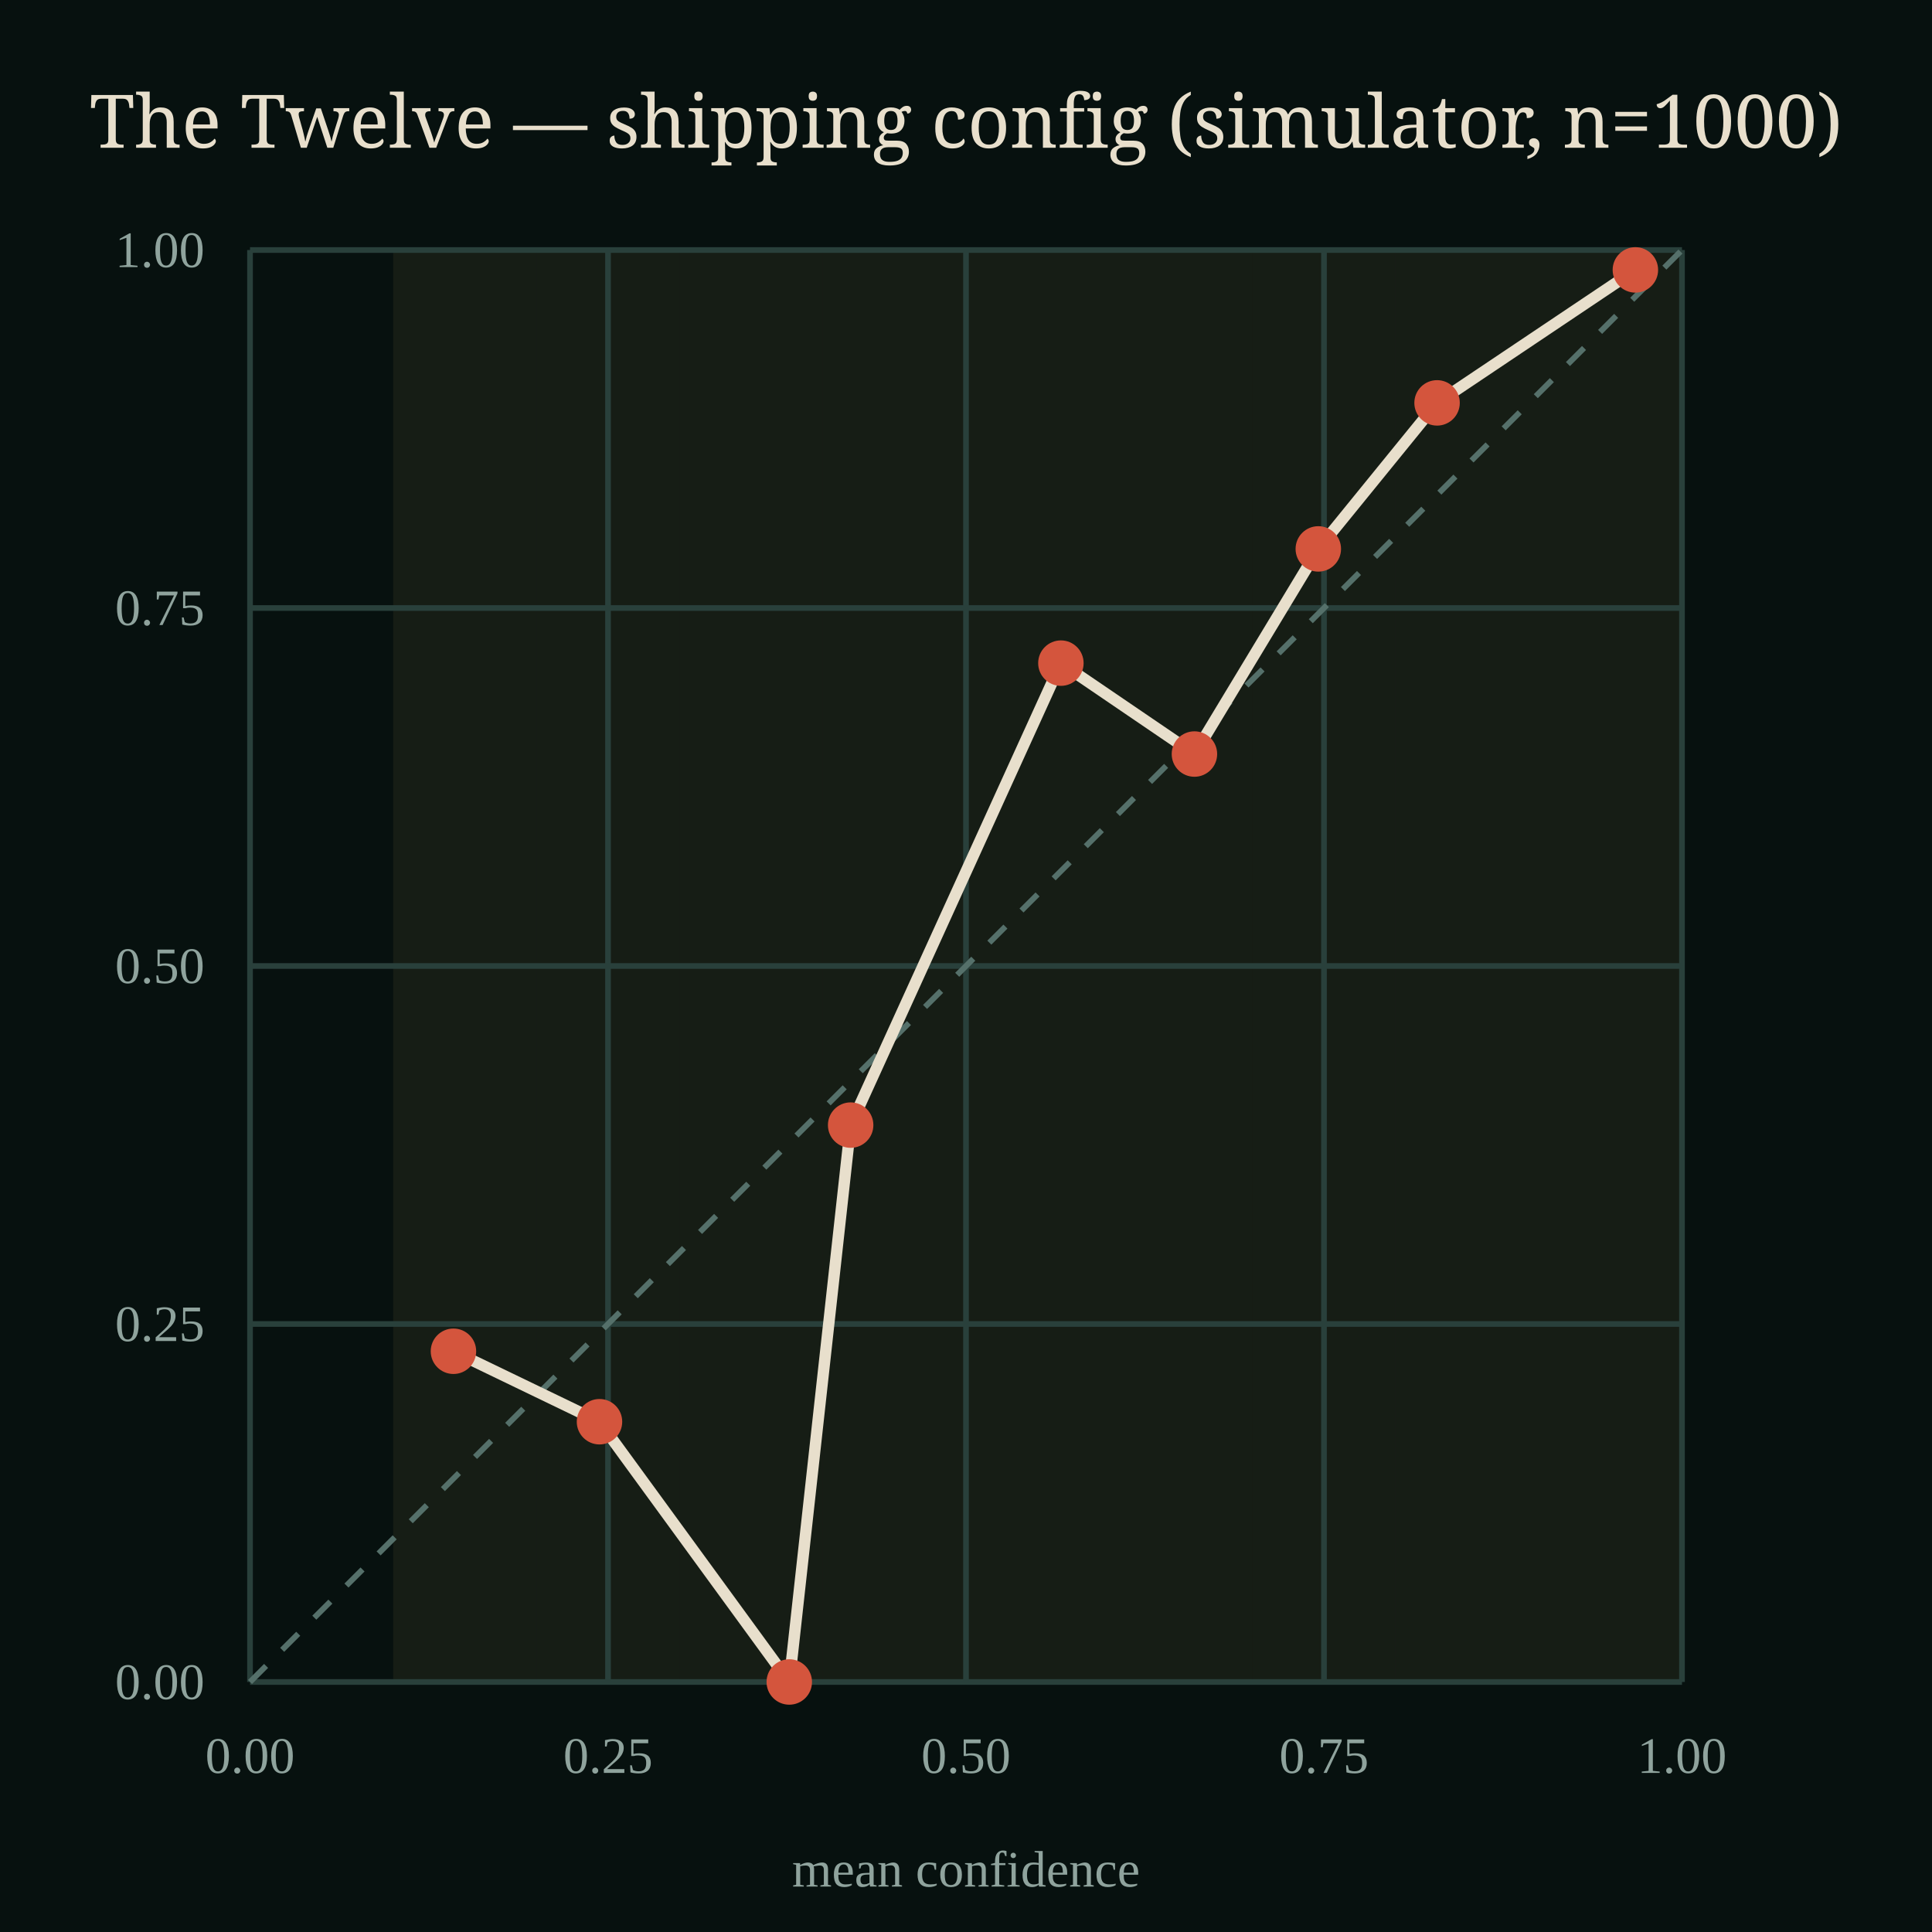
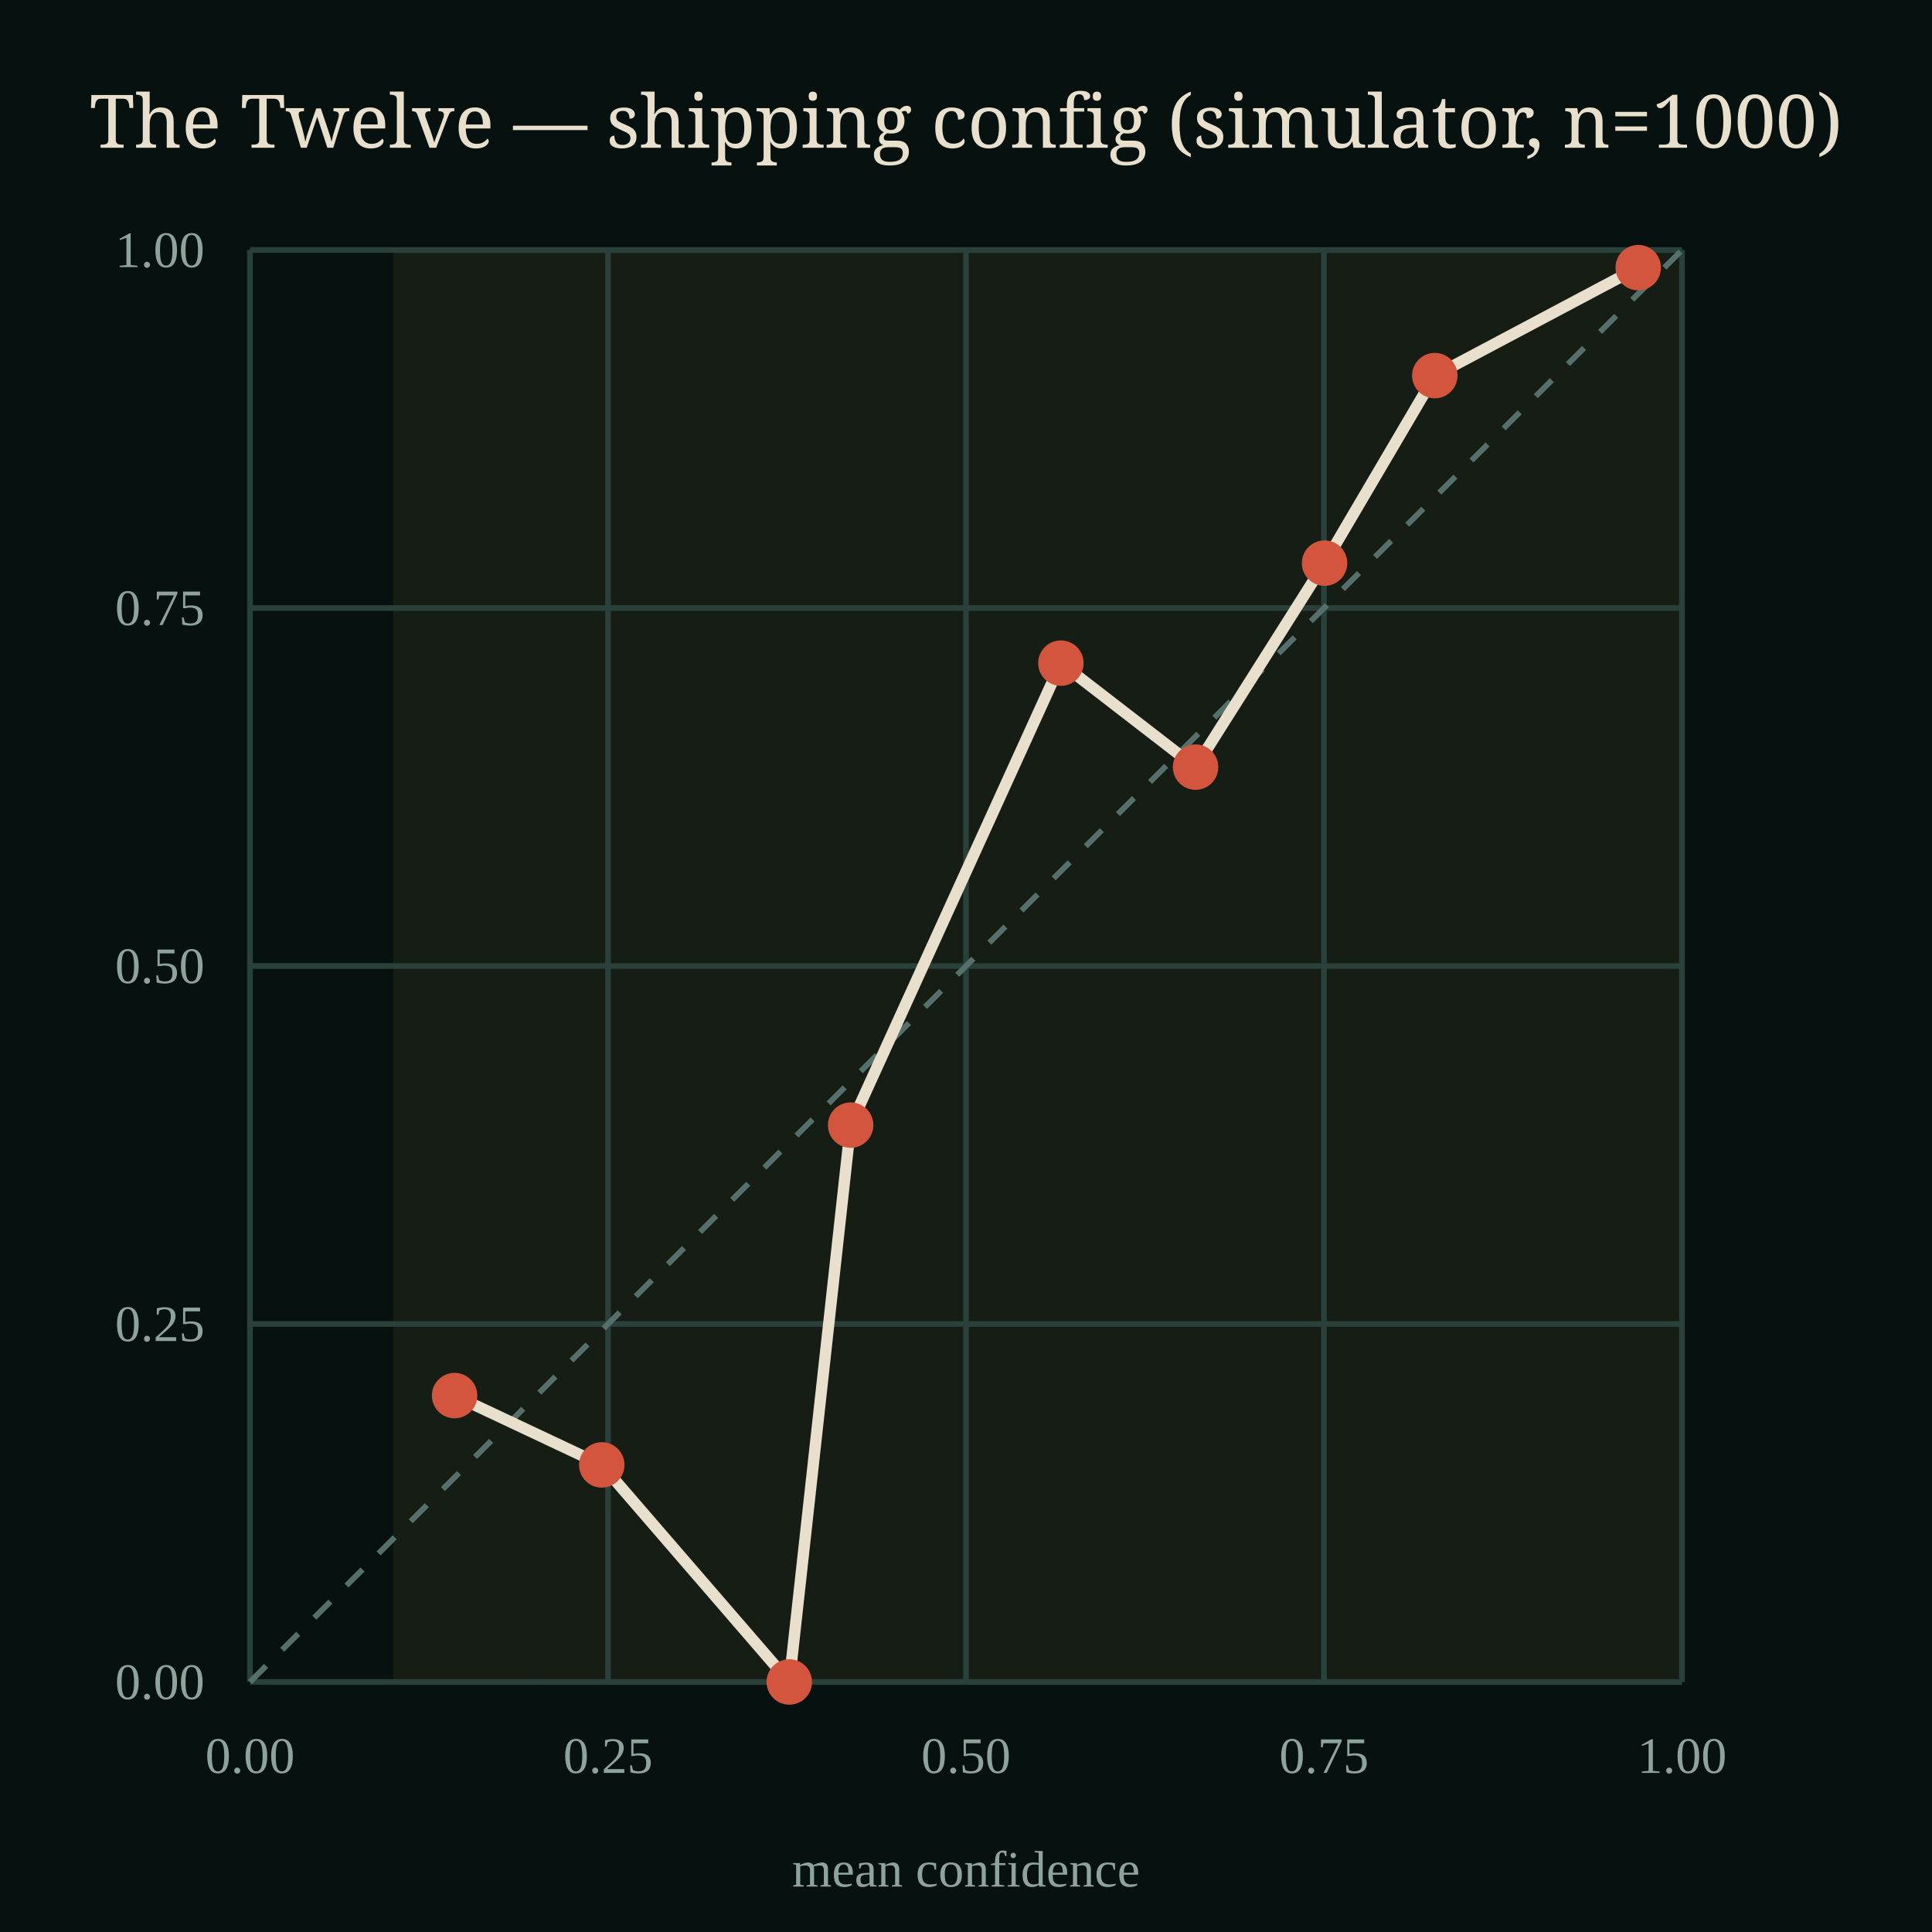
<svg xmlns="http://www.w3.org/2000/svg" width="340" height="340" viewBox="0 0 340 340" role="img" aria-label="The Twelve — shipping config (simulator, n=1000)">
  <rect width="340" height="340" fill="#07110f" />
  <rect x="69.2" y="44" width="25.2" height="252" fill="#c9a25e" opacity="0.08" />
  <rect x="94.4" y="44" width="25.2" height="252" fill="#c9a25e" opacity="0.08" />
  <rect x="119.6" y="44" width="25.2" height="252" fill="#c9a25e" opacity="0.08" />
  <rect x="144.8" y="44" width="25.2" height="252" fill="#c9a25e" opacity="0.08" />
  <rect x="170.0" y="44" width="25.2" height="252" fill="#c9a25e" opacity="0.08" />
  <rect x="195.2" y="44" width="25.2" height="252" fill="#c9a25e" opacity="0.08" />
  <rect x="220.4" y="44" width="25.2" height="252" fill="#c9a25e" opacity="0.08" />
  <rect x="245.6" y="44" width="25.2" height="252" fill="#c9a25e" opacity="0.08" />
  <rect x="270.8" y="44" width="25.2" height="252" fill="#c9a25e" opacity="0.08" />
  <line x1="44" y1="44" x2="44" y2="296" stroke="#29403b" stroke-width="1" />
  <line x1="44" y1="296" x2="296" y2="296" stroke="#29403b" stroke-width="1" />
  <text x="44" y="312" fill="#8fa39d" font-size="9" text-anchor="middle">0.00</text>
  <text x="36" y="299" fill="#8fa39d" font-size="9" text-anchor="end">0.00</text>
  <line x1="107" y1="44" x2="107" y2="296" stroke="#29403b" stroke-width="1" />
  <line x1="44" y1="233" x2="296" y2="233" stroke="#29403b" stroke-width="1" />
  <text x="107" y="312" fill="#8fa39d" font-size="9" text-anchor="middle">0.25</text>
  <text x="36" y="236" fill="#8fa39d" font-size="9" text-anchor="end">0.25</text>
  <line x1="170" y1="44" x2="170" y2="296" stroke="#29403b" stroke-width="1" />
  <line x1="44" y1="170" x2="296" y2="170" stroke="#29403b" stroke-width="1" />
  <text x="170" y="312" fill="#8fa39d" font-size="9" text-anchor="middle">0.50</text>
  <text x="36" y="173" fill="#8fa39d" font-size="9" text-anchor="end">0.50</text>
  <line x1="233" y1="44" x2="233" y2="296" stroke="#29403b" stroke-width="1" />
  <line x1="44" y1="107" x2="296" y2="107" stroke="#29403b" stroke-width="1" />
  <text x="233" y="312" fill="#8fa39d" font-size="9" text-anchor="middle">0.75</text>
  <text x="36" y="110" fill="#8fa39d" font-size="9" text-anchor="end">0.75</text>
  <line x1="296" y1="44" x2="296" y2="296" stroke="#29403b" stroke-width="1" />
  <line x1="44" y1="44" x2="296" y2="44" stroke="#29403b" stroke-width="1" />
  <text x="296" y="312" fill="#8fa39d" font-size="9" text-anchor="middle">1.00</text>
  <text x="36" y="47" fill="#8fa39d" font-size="9" text-anchor="end">1.00</text>
  <line x1="44" y1="296" x2="296" y2="44" stroke="#55706a" stroke-dasharray="4 4" stroke-width="1" />
-   <polyline points="79.8,237.8 105.5,250.2 138.9,296.0 149.7,198.0 186.7,116.7 210.2,132.7 232.0,96.6 252.9,70.9 287.8,47.5" fill="none" stroke="#e8dfcc" stroke-width="2" />
-   <circle cx="79.8" cy="237.8" r="4" fill="#d4553d" />
-   <circle cx="105.5" cy="250.2" r="4" fill="#d4553d" />
+   <polyline points="80.0,245.6 105.9,257.8 138.9,296.0 149.7,198.0 186.7,116.7 210.4,135.0 233.1,99.1 252.5,66.1 288.3,47.1" fill="none" stroke="#e8dfcc" stroke-width="2" />
+   <circle cx="80.0" cy="245.6" r="4" fill="#d4553d" />
+   <circle cx="105.9" cy="257.8" r="4" fill="#d4553d" />
  <circle cx="138.9" cy="296.0" r="4" fill="#d4553d" />
  <circle cx="149.7" cy="198.0" r="4" fill="#d4553d" />
  <circle cx="186.7" cy="116.7" r="4" fill="#d4553d" />
-   <circle cx="210.2" cy="132.7" r="4" fill="#d4553d" />
-   <circle cx="232.0" cy="96.6" r="4" fill="#d4553d" />
-   <circle cx="252.9" cy="70.9" r="4" fill="#d4553d" />
-   <circle cx="287.8" cy="47.5" r="4" fill="#d4553d" />
+   <circle cx="210.4" cy="135.0" r="4" fill="#d4553d" />
+   <circle cx="233.1" cy="99.1" r="4" fill="#d4553d" />
+   <circle cx="252.5" cy="66.1" r="4" fill="#d4553d" />
+   <circle cx="288.3" cy="47.1" r="4" fill="#d4553d" />
  <text x="170" y="26" fill="#e8dfcc" font-family="Georgia, serif" font-size="13" text-anchor="middle">The Twelve — shipping config (simulator, n=1000)</text>
  <text x="170" y="332" fill="#8fa39d" font-size="9" text-anchor="middle">mean confidence</text>
</svg>
